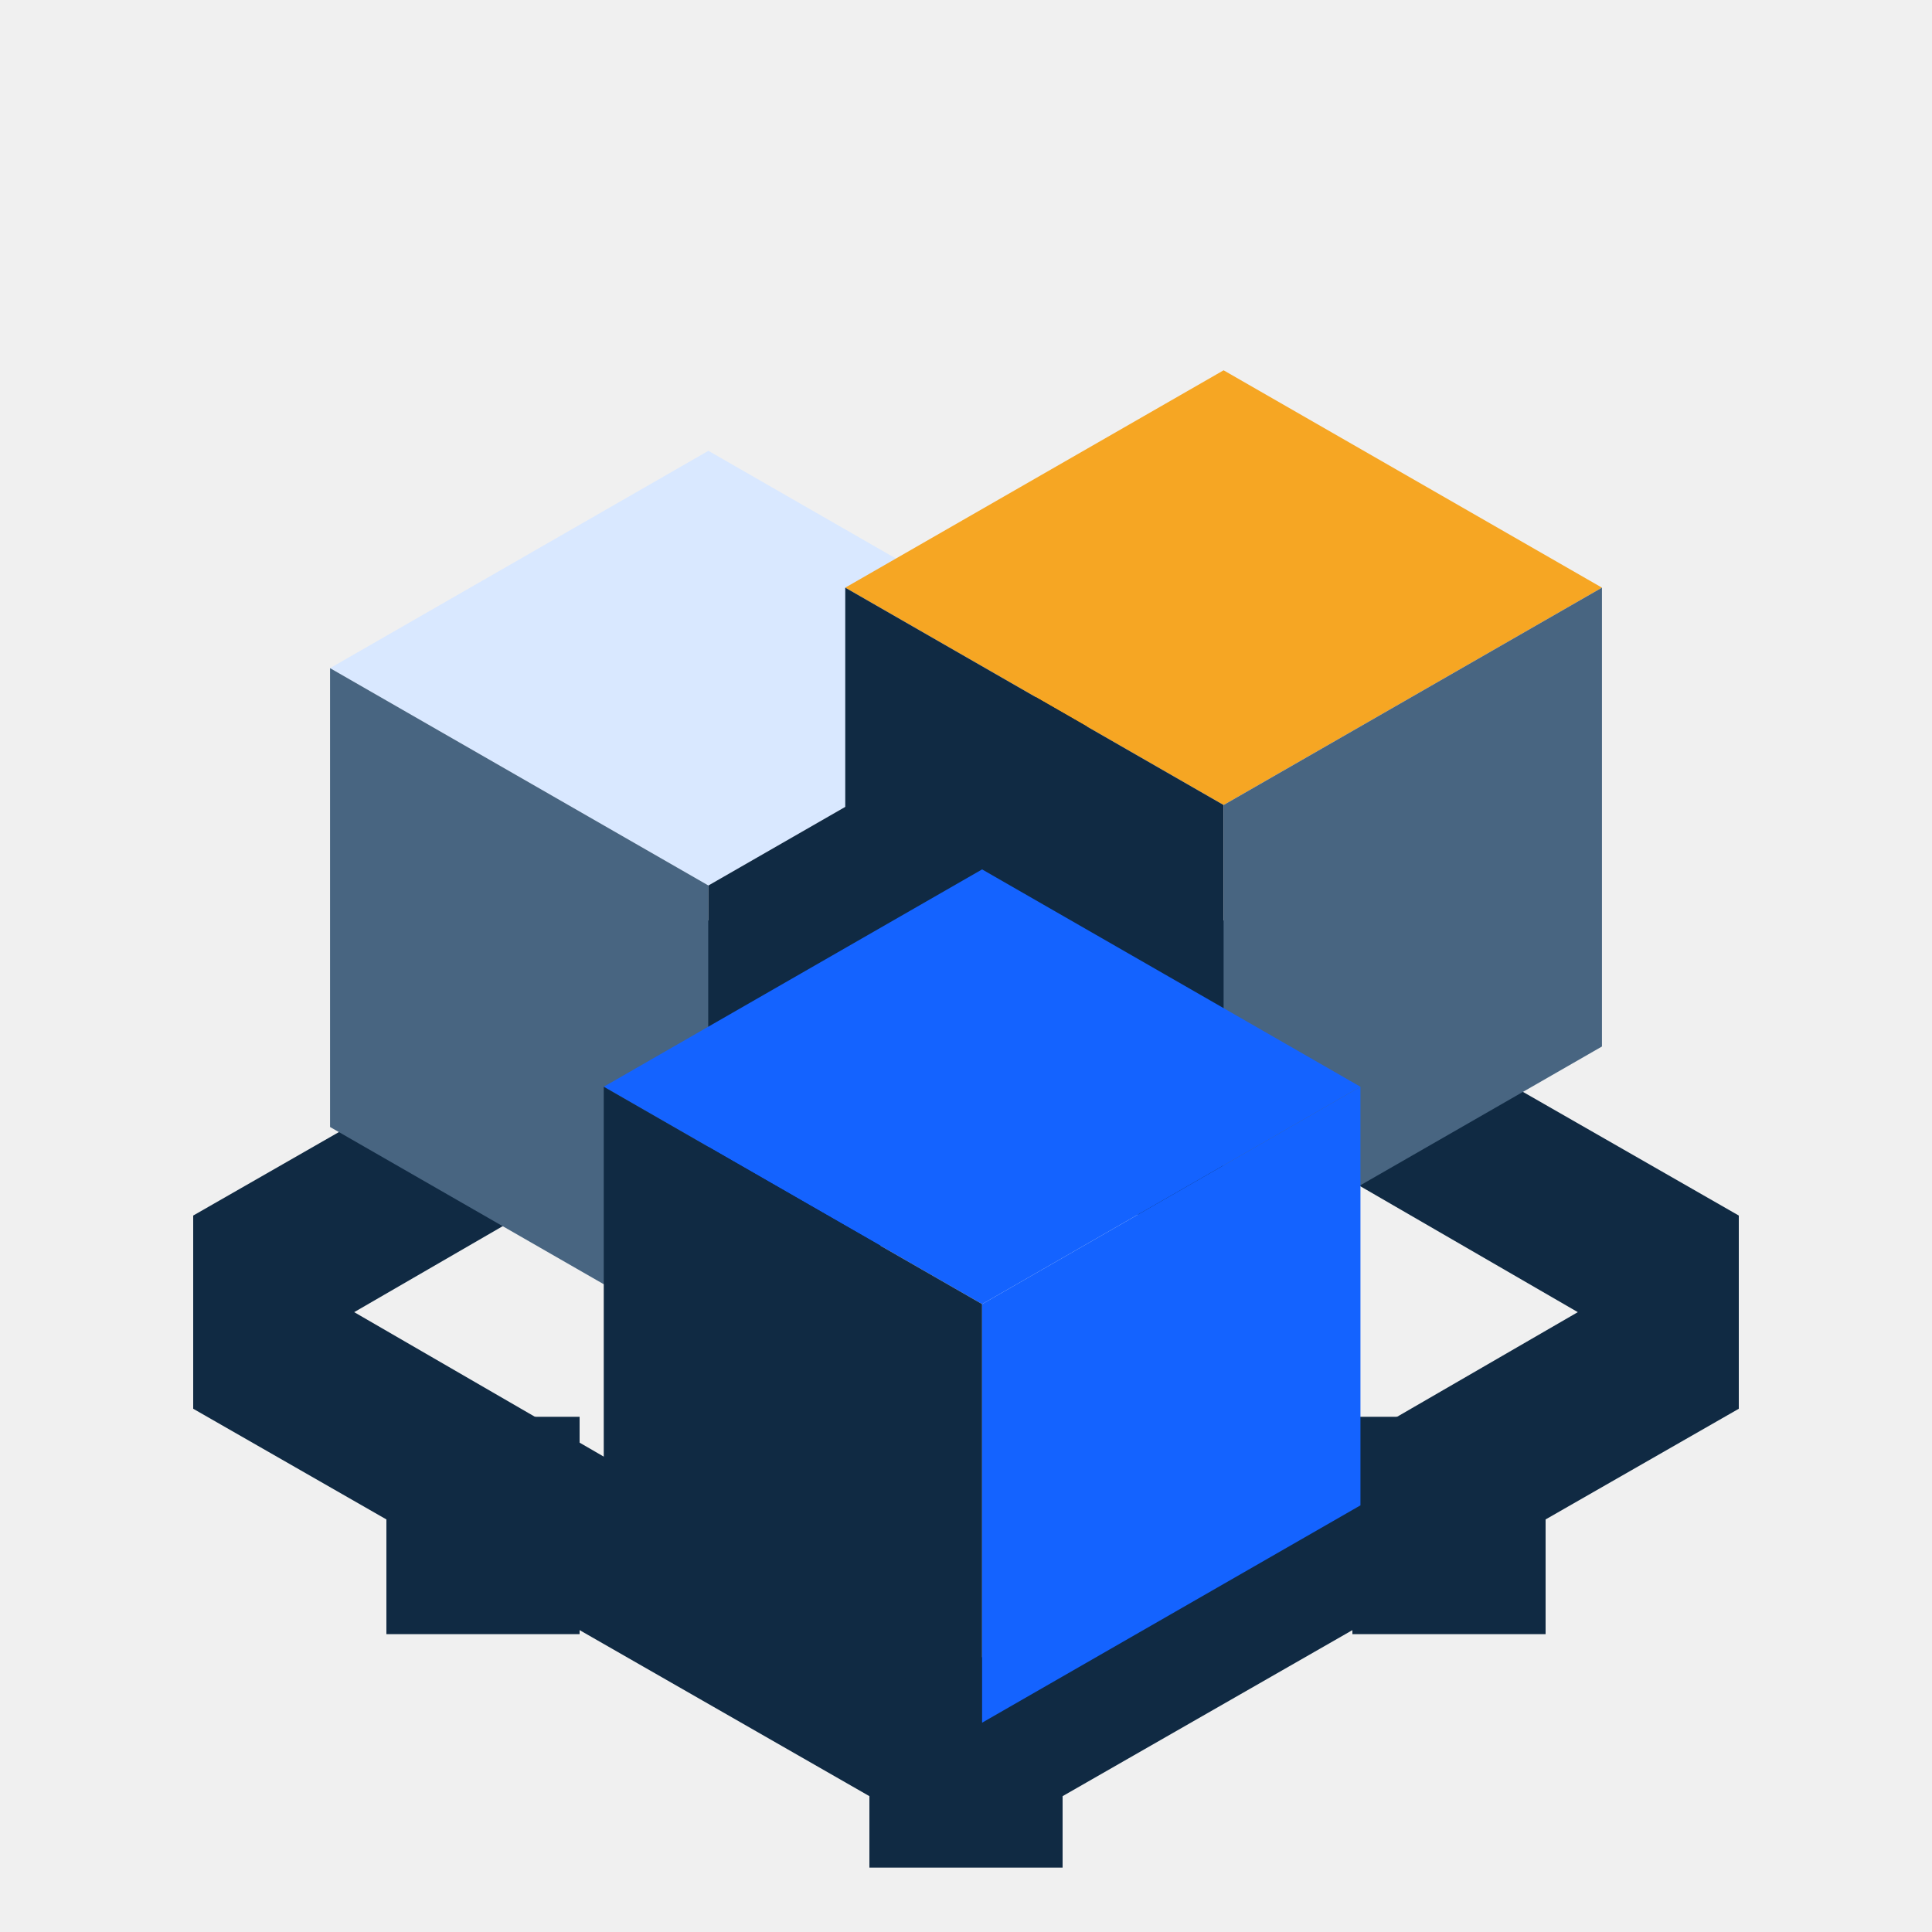
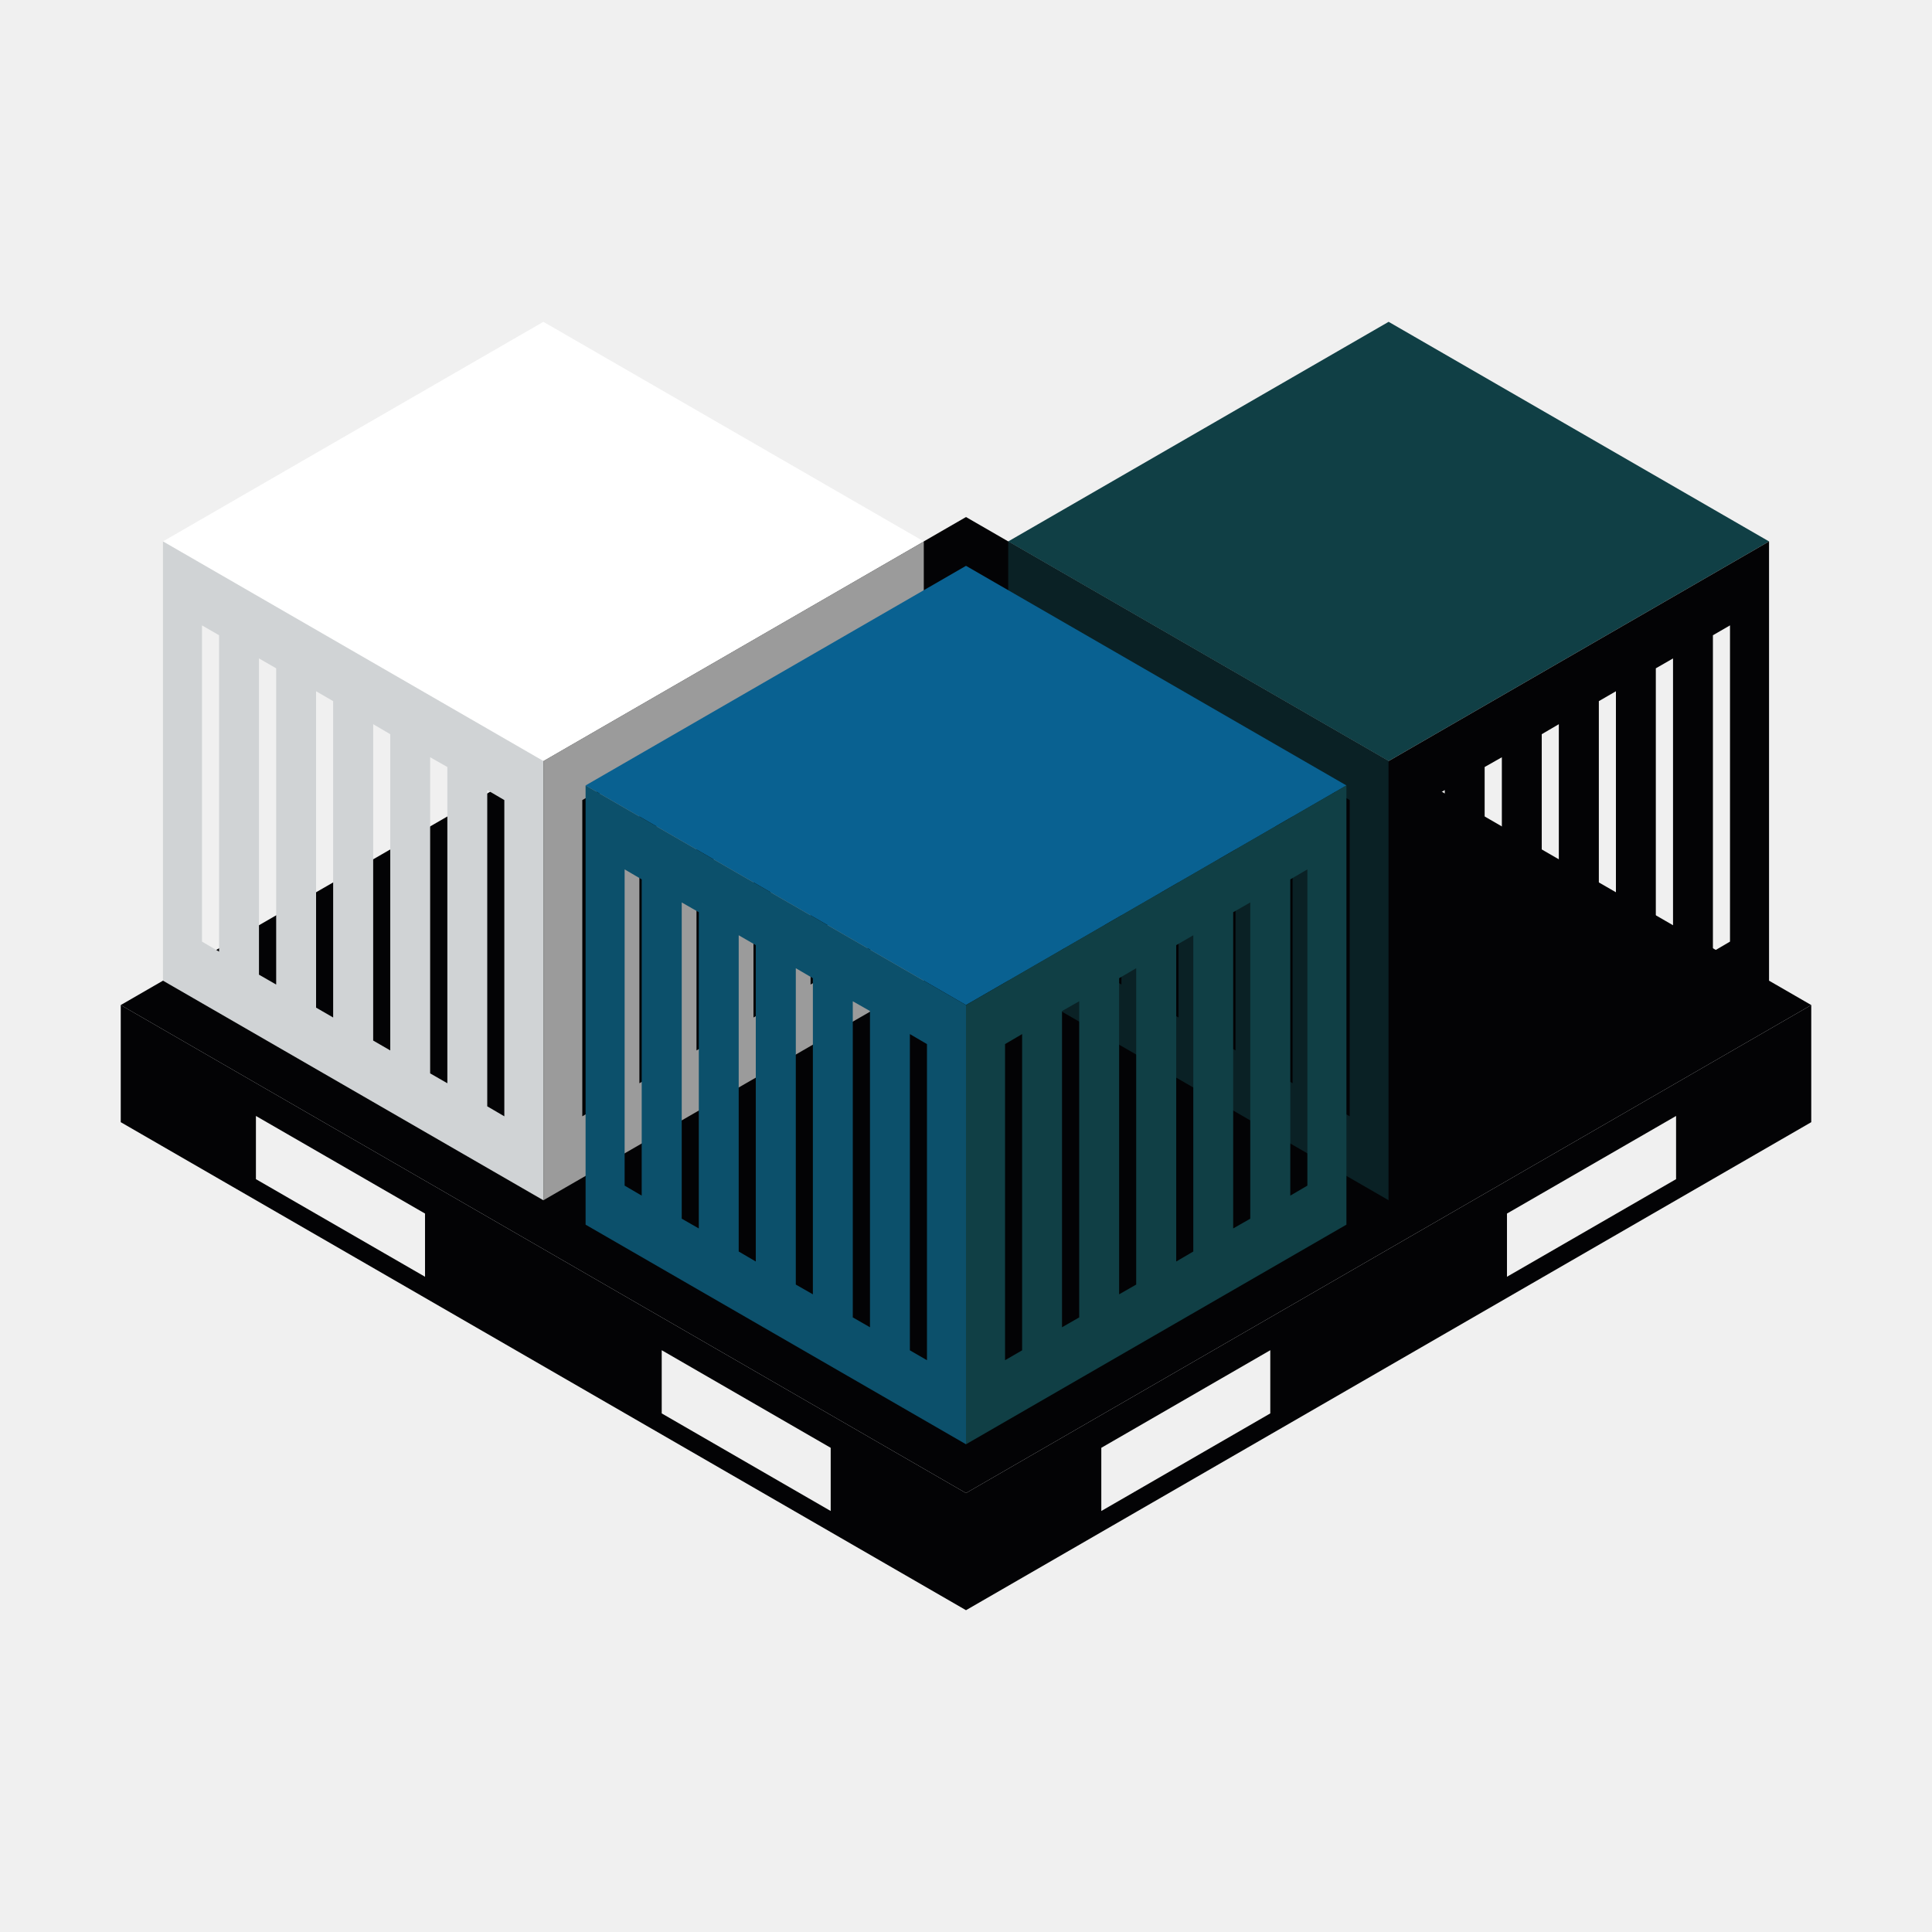
- <svg xmlns="http://www.w3.org/2000/svg" viewBox="0 0 240 240" role="img" aria-labelledby="title desc">
-   <path fill="#102A43" d="M24 151 120 96l96 55v24l-96 55-96-55v-24Zm20 12 76 44 76-44-76-44-76 44Z" />
-   <path fill="#102A43" d="M48 176h24v27H48zM108 207h24v25h-24zM168 176h24v27h-24z" />
-   <path fill="#D9E8FF" d="m41 83 47-27 47 27-47 27-47-27Z" />
-   <path fill="#486581" d="m41 83 47 27v57l-47-27V83Z" />
-   <path fill="#102A43" d="m88 110 47-27v57l-47 27v-57Z" />
-   <path fill="#F6A623" d="m105 73 47-27 47 27-47 27-47-27Z" />
-   <path fill="#102A43" d="m105 73 47 27v57l-47-27V73Z" />
-   <path fill="#486581" d="m152 100 47-27v57l-47 27v-57Z" />
-   <path fill="#1463FF" d="m75 135 47-27 47 27-47 27-47-27Z" />
-   <path fill="#102A43" d="m75 135 47 27v52l-47-27v-52Z" />
-   <path fill="#1463FF" d="m122 162 47-27v52l-47 27v-52Z" />
+ <svg xmlns="http://www.w3.org/2000/svg" viewBox="0 0 160 160" width="160" height="160" role="img">
+   <g transform="translate(80.00,123.65) scale(1.0104)">
+     <path fill="#030305" d="M0.00 0.00 L69.28 -40.00 L0.00 -80.00 L-69.28 -40.00 Z" />
+     <path fill="#030305" fill-rule="evenodd" d="M0.00 0.00 L-69.28 -40.00 L-69.28 -30.40 L0.00 9.60 Z M-11.09 -3.71 L-24.94 -11.71 L-24.94 -6.53 L-11.09 1.47 Z M-44.34 -22.91 L-58.20 -30.91 L-58.20 -25.73 L-44.34 -17.73 Z" />
+     <path fill="#030305" fill-rule="evenodd" d="M0.00 0.00 L69.28 -40.00 L69.28 -30.40 L0.00 9.60 Z M11.09 -3.71 L24.94 -11.71 L24.94 -6.53 L11.09 1.47 Z M44.34 -22.91 L58.20 -30.91 L58.20 -25.73 L44.34 -17.73 Z" />
+     <path fill="#FFFFFF" d="M-34.64 -60.00 L-3.46 -78.00 L-34.64 -96.00 L-65.82 -78.00 Z" />
+     <path fill="#D0D3D5" fill-rule="evenodd" d="M-34.64 -24.00 L-65.82 -42.00 L-65.82 -78.00 L-34.64 -60.00 Z M-37.84 -30.88 L-39.24 -31.70 L-39.24 -57.62 L-37.84 -56.80 Z M-42.51 -33.59 L-43.92 -34.40 L-43.92 -60.31 L-42.51 -59.51 Z M-47.19 -36.28 L-48.59 -37.09 L-48.59 -63.02 L-47.19 -62.20 Z M-51.87 -38.98 L-53.27 -39.79 L-53.27 -65.72 L-51.87 -64.91 Z M-56.54 -41.68 L-57.95 -42.49 L-57.95 -68.41 L-56.54 -67.60 Z M-61.22 -44.38 L-62.62 -45.20 L-62.62 -71.12 L-61.22 -70.31 Z" />
+     <path fill="#9B9B9B" fill-rule="evenodd" d="M-34.64 -24.00 L-3.46 -42.00 L-3.46 -78.00 L-34.64 -60.00 Z M-31.45 -30.88 L-30.04 -31.70 L-30.04 -57.62 L-31.45 -56.80 Z M-26.77 -33.59 L-25.37 -34.40 L-25.37 -60.31 L-26.77 -59.51 Z M-22.09 -36.28 L-20.69 -37.09 L-20.69 -63.02 L-22.09 -62.20 Z M-17.42 -38.98 L-16.01 -39.79 L-16.01 -65.72 L-17.42 -64.91 Z M-12.74 -41.68 L-11.34 -42.49 L-11.34 -68.41 L-12.74 -67.60 Z M-8.06 -44.38 L-6.66 -45.20 L-6.66 -71.12 L-8.06 -70.31 Z" />
+     <path fill="#103F45" d="M34.64 -60.00 L65.82 -78.00 L34.64 -96.00 L3.46 -78.00 Z" />
+     <path fill="#0A2125" fill-rule="evenodd" d="M34.64 -24.00 L3.46 -42.00 L3.46 -78.00 L34.64 -60.00 Z M31.45 -30.88 L30.04 -31.70 L30.04 -57.62 L31.45 -56.80 Z M26.77 -33.59 L25.37 -34.40 L25.37 -60.31 L26.77 -59.51 Z M22.09 -36.28 L20.69 -37.09 L20.69 -63.02 L22.09 -62.20 Z M17.42 -38.98 L16.01 -39.79 L16.01 -65.72 L17.42 -64.91 Z M12.74 -41.68 L11.34 -42.49 L11.34 -68.41 L12.74 -67.60 Z M8.06 -44.38 L6.66 -45.20 L6.66 -71.12 L8.06 -70.31 Z" />
+     <path fill="#030305" fill-rule="evenodd" d="M34.64 -24.00 L65.82 -42.00 L65.82 -78.00 L34.64 -60.00 Z M37.84 -30.88 L39.24 -31.70 L39.24 -57.62 L37.84 -56.80 Z M42.51 -33.59 L43.92 -34.40 L43.92 -60.31 L42.51 -59.51 Z M47.19 -36.28 L48.59 -37.09 L48.59 -63.02 L47.19 -62.20 Z M51.87 -38.98 L53.27 -39.79 L53.27 -65.72 L51.87 -64.91 Z M56.54 -41.68 L57.95 -42.49 L57.95 -68.41 L56.54 -67.60 Z M61.22 -44.38 L62.62 -45.20 L62.62 -71.12 L61.22 -70.31 Z" />
+     <path fill="#096191" d="M0.00 -40.00 L31.18 -58.00 L0.00 -76.00 L-31.18 -58.00 Z" />
+     <path fill="#0C506B" fill-rule="evenodd" d="M0.00 -4.00 L-31.18 -22.00 L-31.18 -58.00 L0.00 -40.00 Z M-3.20 -10.89 L-4.60 -11.70 L-4.60 -37.62 L-3.20 -36.80 Z M-7.87 -13.59 L-9.28 -14.40 L-9.28 -40.31 L-7.87 -39.51 Z M-12.55 -16.29 L-13.95 -17.09 L-13.95 -43.02 L-12.55 -42.20 Z M-17.23 -18.98 L-18.63 -19.80 L-18.63 -45.72 L-17.23 -44.91 Z M-21.90 -21.69 L-23.30 -22.49 L-23.30 -48.41 L-21.90 -47.61 Z M-26.58 -24.38 L-27.98 -25.20 L-27.98 -51.12 L-26.58 -50.30 Z" />
+     <path fill="#103F45" fill-rule="evenodd" d="M0.00 -4.00 L31.18 -22.00 L31.18 -58.00 L0.00 -40.00 Z M3.20 -10.89 L4.60 -11.70 L4.60 -37.62 L3.20 -36.80 Z M7.87 -13.59 L9.28 -14.40 L9.28 -40.31 L7.87 -39.51 Z M12.55 -16.29 L13.95 -17.09 L13.95 -43.02 L12.55 -42.20 Z M17.23 -18.98 L18.63 -19.80 L18.63 -45.72 L17.23 -44.91 Z M21.90 -21.69 L23.30 -22.49 L23.30 -48.41 L21.90 -47.61 Z M26.58 -24.38 L27.98 -25.20 L27.98 -51.12 L26.58 -50.30 Z" />
+   </g>
</svg>
